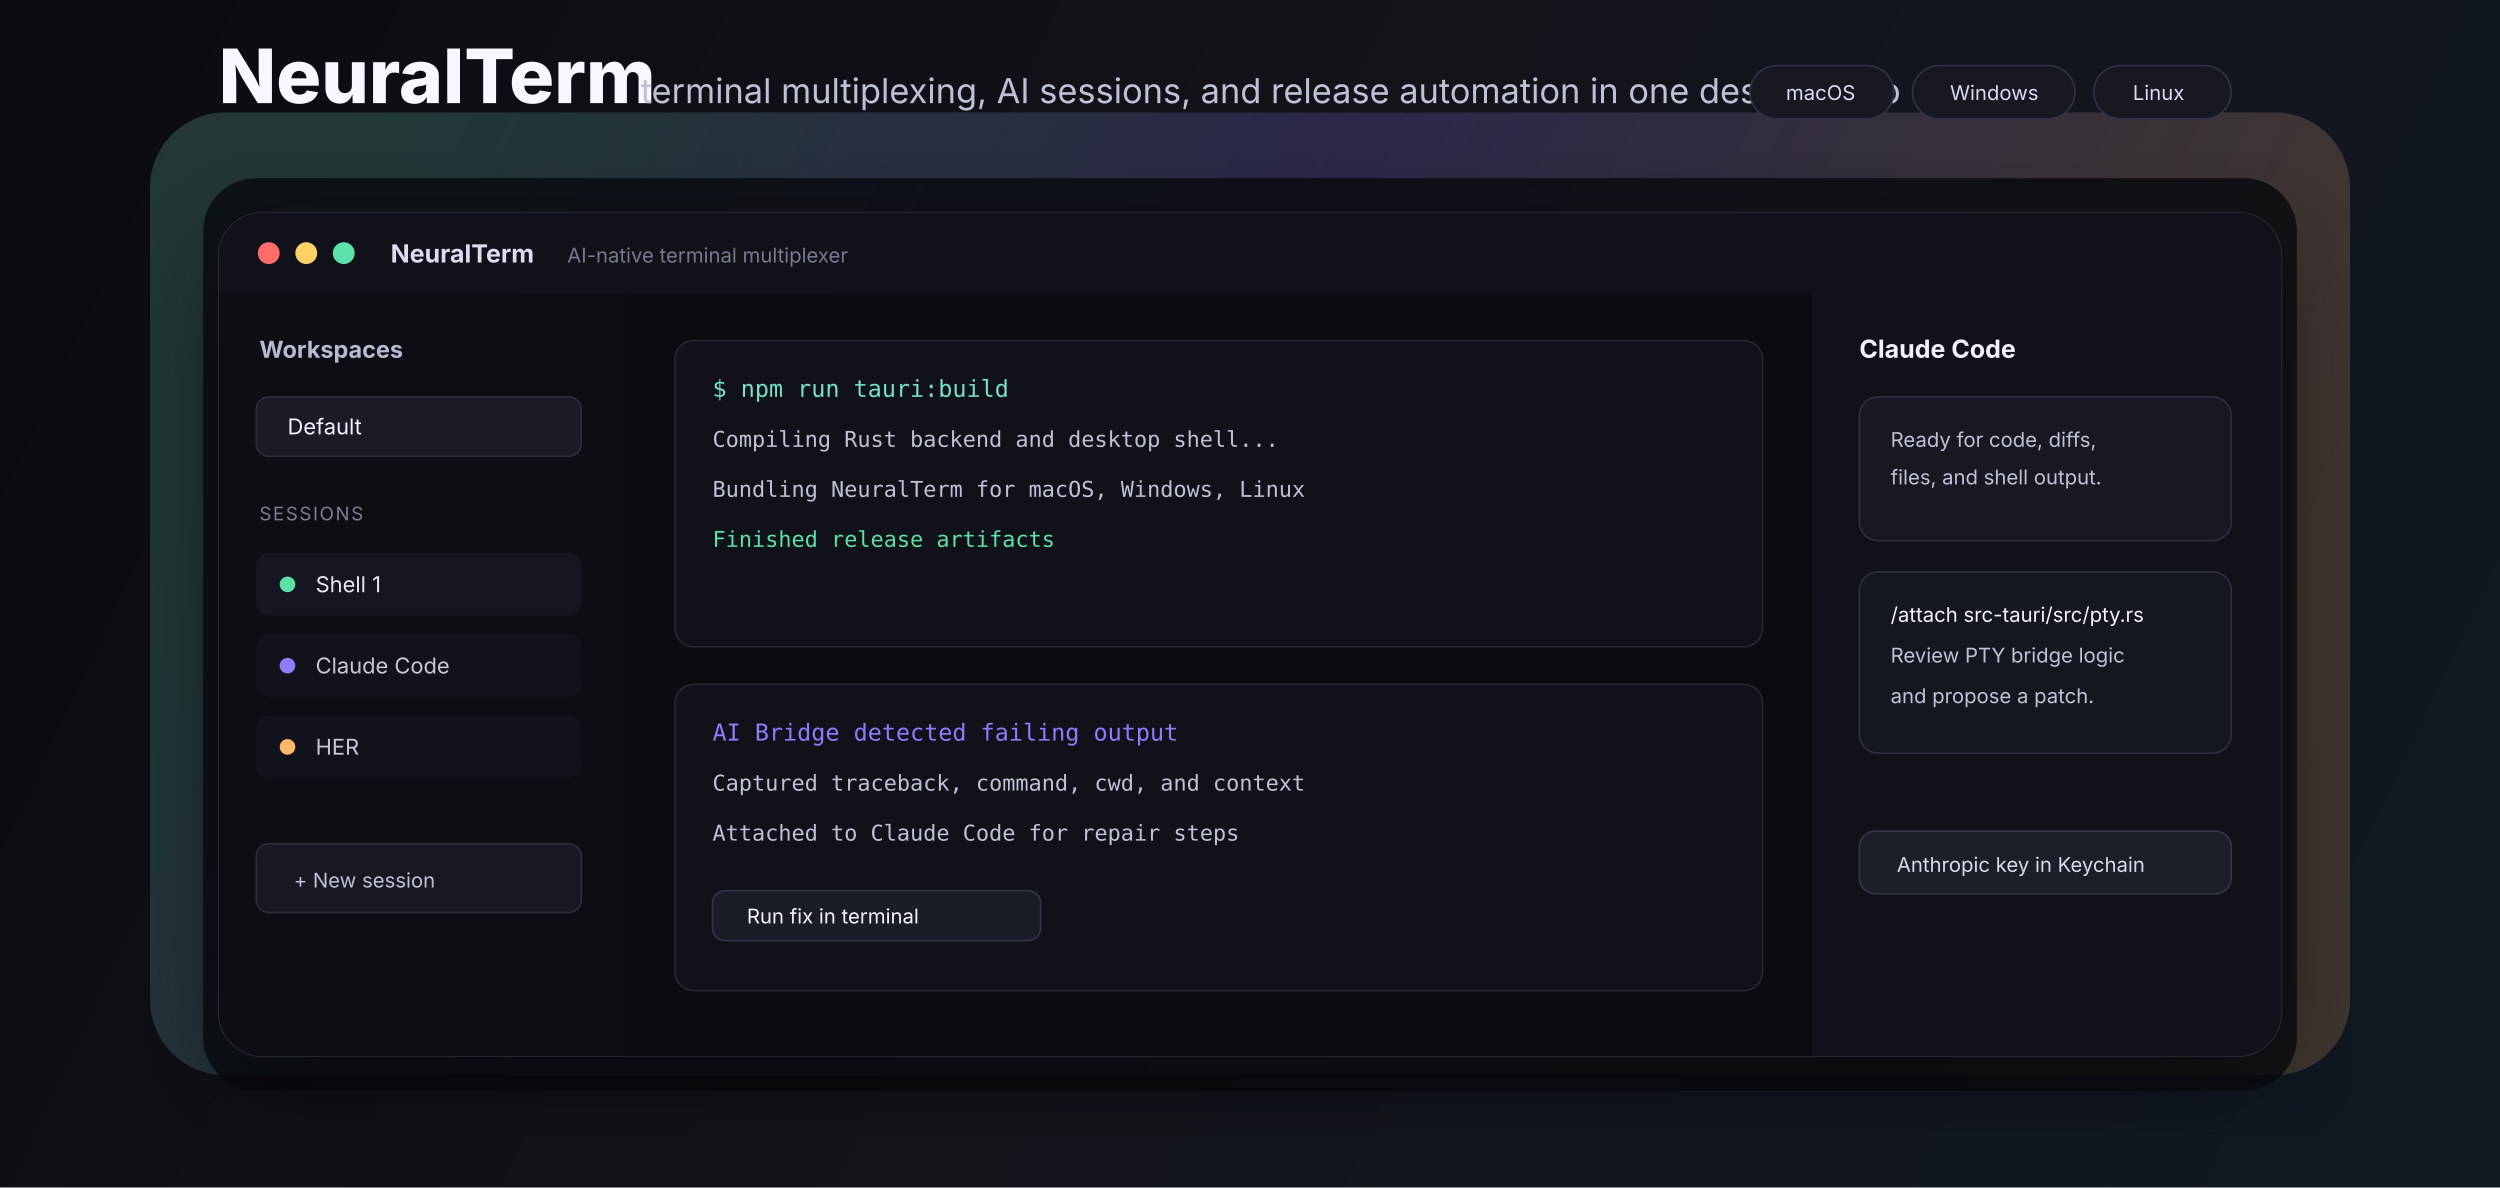
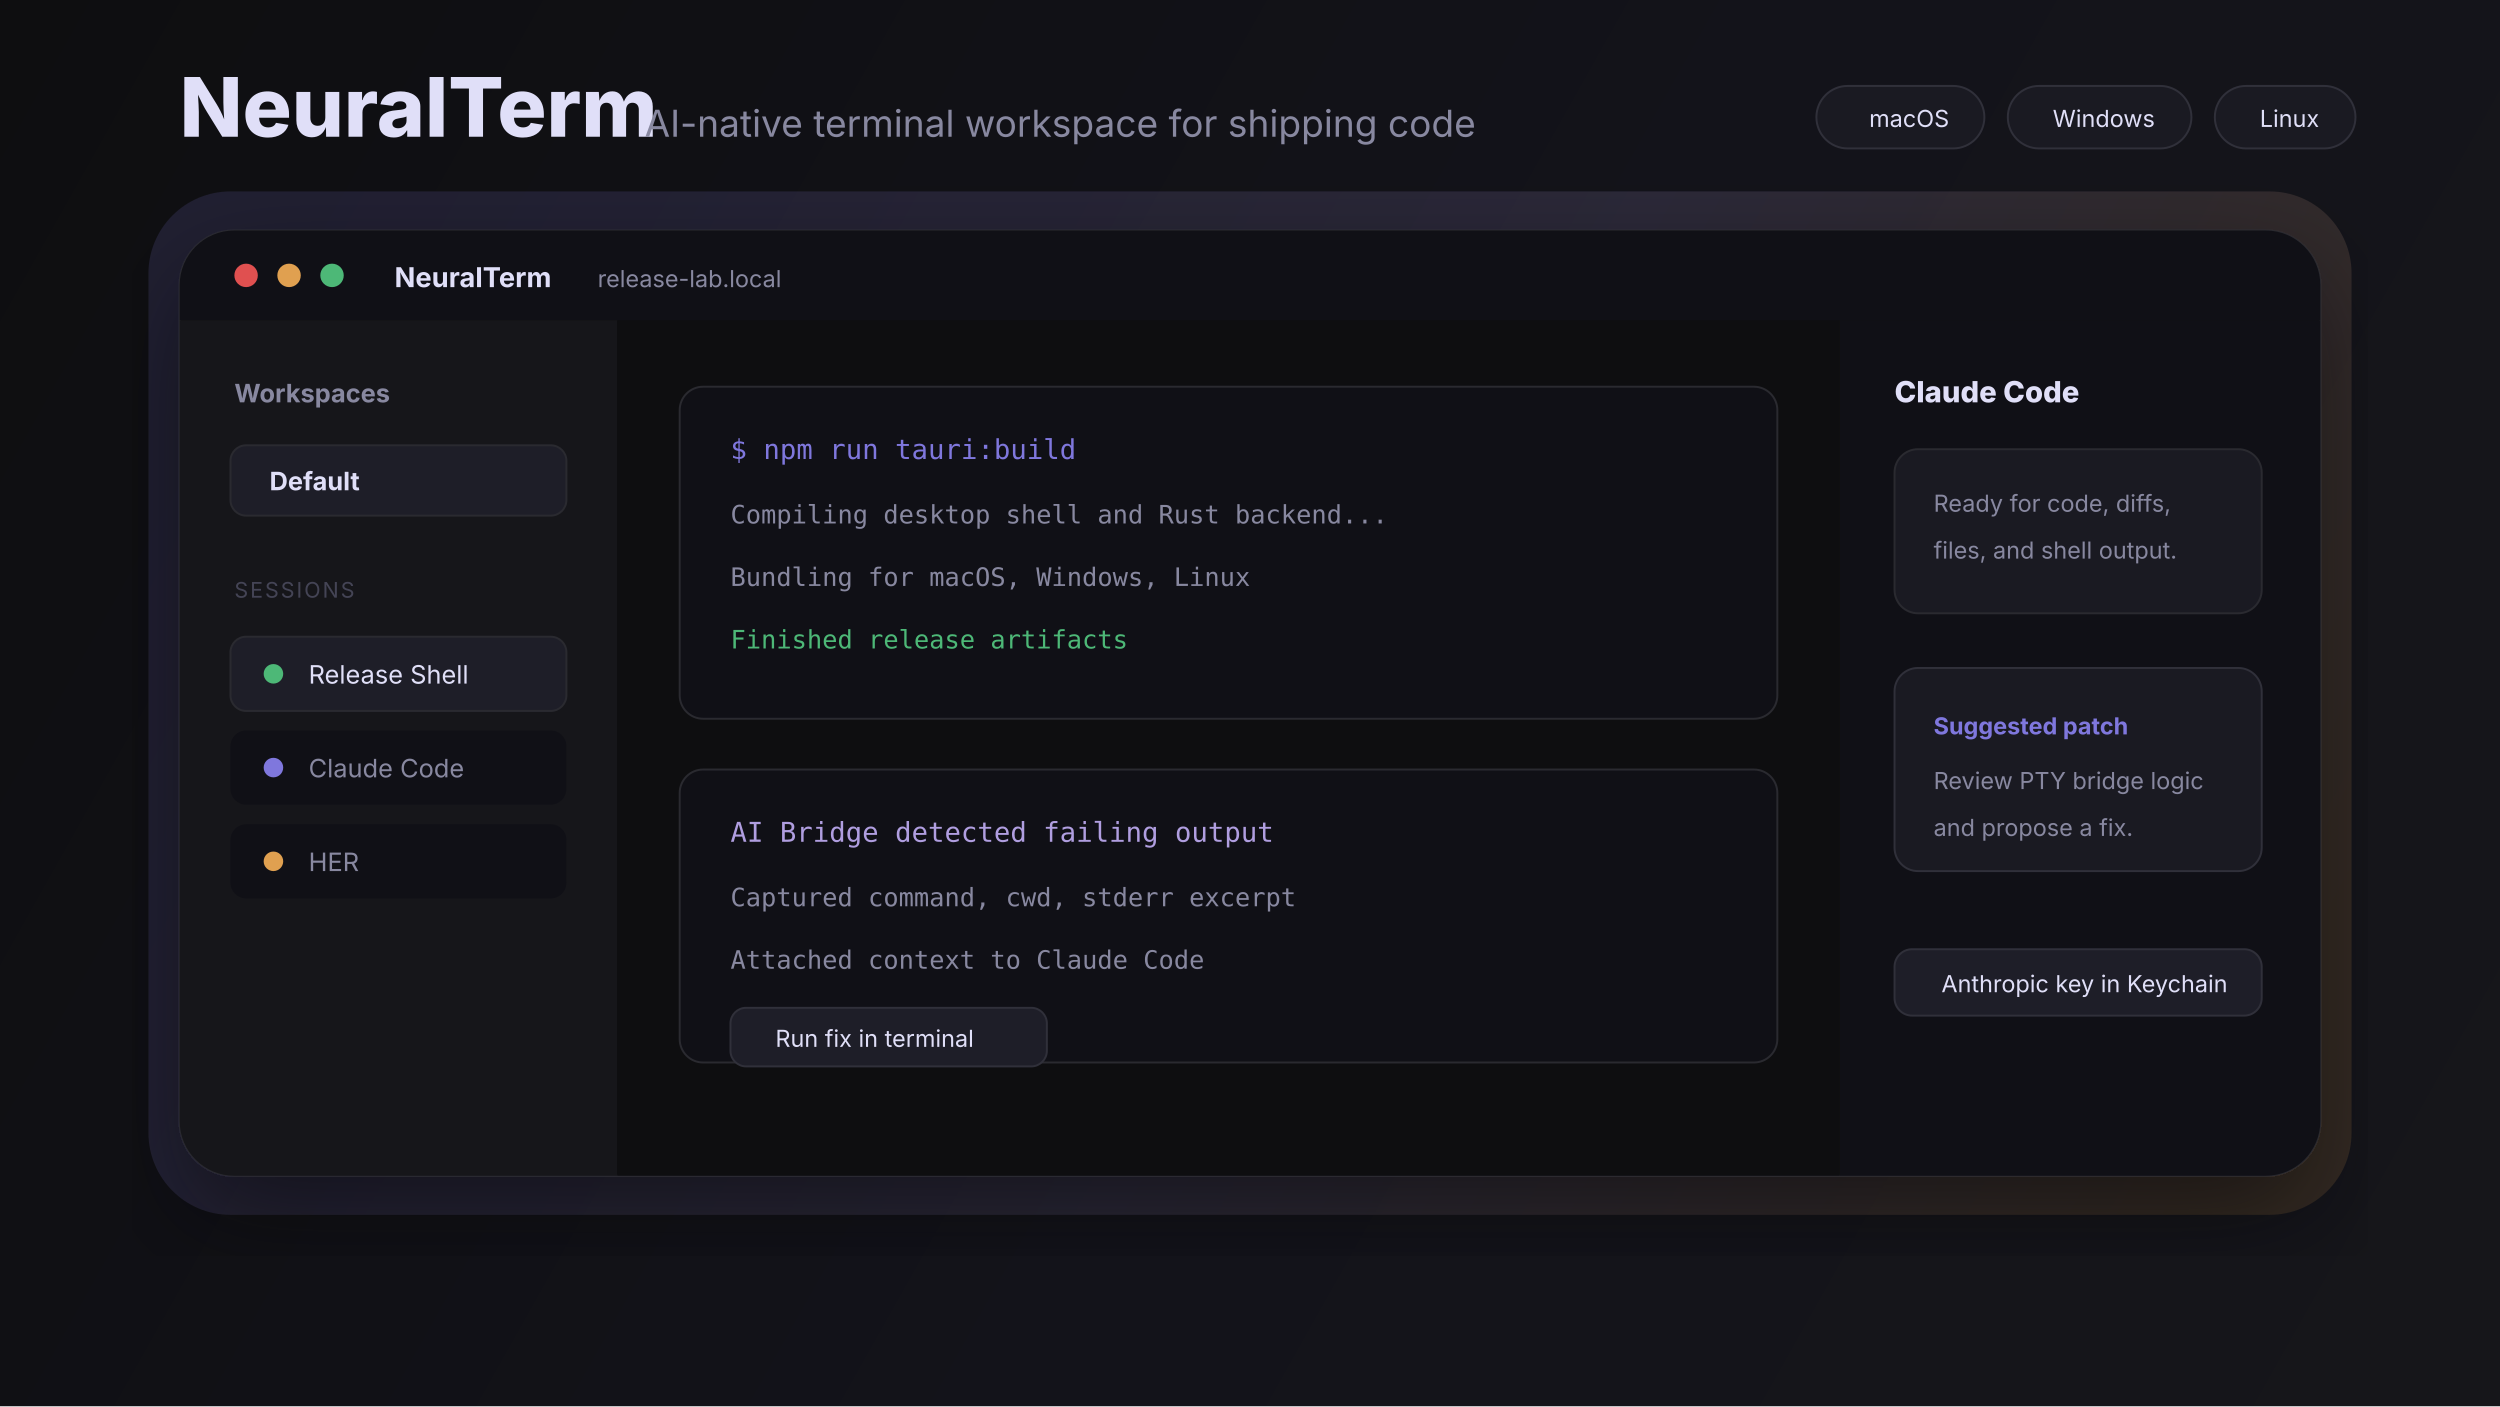
- <svg xmlns="http://www.w3.org/2000/svg" width="1600" height="760" viewBox="0 0 1600 760" fill="none" role="img" aria-labelledby="title desc">
+ <svg xmlns="http://www.w3.org/2000/svg" width="1280" height="720" viewBox="0 0 1280 720" fill="none" role="img" aria-labelledby="title desc">
  <defs>
-     <linearGradient id="bg" x1="80" y1="40" x2="1520" y2="720" gradientUnits="userSpaceOnUse">
-       <stop stop-color="#0B0C10" />
-       <stop offset="0.48" stop-color="#13131A" />
-       <stop offset="1" stop-color="#101822" />
+     <linearGradient id="bg" x1="0" y1="0" x2="1280" y2="720" gradientUnits="userSpaceOnUse">
+       <stop stop-color="#0e0e10" />
+       <stop offset="0.55" stop-color="#13131a" />
+       <stop offset="1" stop-color="#16161a" />
    </linearGradient>
-     <linearGradient id="accent" x1="240" y1="118" x2="1340" y2="648" gradientUnits="userSpaceOnUse">
-       <stop stop-color="#78E0C7" />
-       <stop offset="0.46" stop-color="#8C7CFF" />
-       <stop offset="1" stop-color="#FFB86B" />
+     <linearGradient id="accent" x1="130" y1="110" x2="1120" y2="646" gradientUnits="userSpaceOnUse">
+       <stop stop-color="#7f77dd" />
+       <stop offset="0.55" stop-color="#b09ee0" />
+       <stop offset="1" stop-color="#e0a050" />
    </linearGradient>
-     <linearGradient id="panel" x1="180" y1="150" x2="1420" y2="692" gradientUnits="userSpaceOnUse">
-       <stop stop-color="#171821" />
-       <stop offset="1" stop-color="#0D0E14" />
-     </linearGradient>
-     <filter id="shadow" x="95" y="98" width="1410" height="628" filterUnits="userSpaceOnUse" color-interpolation-filters="sRGB">
+     <filter id="shadow" x="68" y="95" width="1144" height="548" filterUnits="userSpaceOnUse" color-interpolation-filters="sRGB">
      <feFlood flood-opacity="0" result="BackgroundImageFix" />
      <feColorMatrix in="SourceAlpha" type="matrix" values="0 0 0 0 0 0 0 0 0 0 0 0 0 0 0 0 0 0 127 0" result="hardAlpha" />
      <feOffset dy="24" />
-       <feGaussianBlur stdDeviation="34" />
+       <feGaussianBlur stdDeviation="28" />
      <feComposite in2="hardAlpha" operator="out" />
-       <feColorMatrix type="matrix" values="0 0 0 0 0.02 0 0 0 0 0.02 0 0 0 0 0.03 0 0 0 0.55 0" />
+       <feColorMatrix type="matrix" values="0 0 0 0 0.01 0 0 0 0 0.01 0 0 0 0 0.02 0 0 0 0.5 0" />
      <feBlend mode="normal" in2="BackgroundImageFix" result="effect1_dropShadow" />
      <feBlend mode="normal" in="SourceGraphic" in2="effect1_dropShadow" result="shape" />
    </filter>
-     <clipPath id="windowClip">
-       <rect x="140" y="136" width="1320" height="540" rx="28" />
+     <clipPath id="clip">
+       <rect x="92" y="118" width="1096" height="484" rx="28" />
    </clipPath>
  </defs>
-   <rect width="1600" height="760" fill="url(#bg)" />
-   <rect x="96" y="72" width="1408" height="616" rx="48" fill="url(#accent)" opacity="0.2" />
-   <rect x="130" y="114" width="1340" height="584" rx="34" fill="#08090D" opacity="0.8" />
+   <rect width="1280" height="720" fill="url(#bg)" />
+   <rect x="76" y="98" width="1128" height="524" rx="42" fill="url(#accent)" opacity="0.16" />
+   <text x="92" y="70" fill="#e0dff8" font-family="Inter, Arial, sans-serif" font-size="42" font-weight="800">NeuralTerm</text>
+   <text x="330" y="70" fill="#8888a0" font-family="Inter, Arial, sans-serif" font-size="19">AI-native terminal workspace for shipping code</text>
+   <g>
+     <rect x="930" y="44" width="86" height="32" rx="16" fill="#1a1a22" stroke="#30303a" />
+     <text x="957" y="65" fill="#e0dff8" font-family="Inter, Arial, sans-serif" font-size="12">macOS</text>
+     <rect x="1028" y="44" width="94" height="32" rx="16" fill="#1a1a22" stroke="#30303a" />
+     <text x="1051" y="65" fill="#e0dff8" font-family="Inter, Arial, sans-serif" font-size="12">Windows</text>
+     <rect x="1134" y="44" width="72" height="32" rx="16" fill="#1a1a22" stroke="#30303a" />
+     <text x="1157" y="65" fill="#e0dff8" font-family="Inter, Arial, sans-serif" font-size="12">Linux</text>
+   </g>
  <g filter="url(#shadow)">
-     <rect x="140" y="136" width="1320" height="540" rx="28" fill="url(#panel)" stroke="#2B2D39" />
-     <g clip-path="url(#windowClip)">
-       <rect x="140" y="136" width="1320" height="52" fill="#101119" />
-       <circle cx="172" cy="162" r="7" fill="#FF6B6B" />
-       <circle cx="196" cy="162" r="7" fill="#FFD166" />
-       <circle cx="220" cy="162" r="7" fill="#5CE1A9" />
-       <text x="250" y="168" fill="#DCDCF3" font-family="Inter, Arial, sans-serif" font-size="16" font-weight="700">NeuralTerm</text>
-       <text x="363" y="168" fill="#777A8F" font-family="Inter, Arial, sans-serif" font-size="13">AI-native terminal multiplexer</text>
-       <rect x="140" y="188" width="260" height="488" fill="#0D0E13" />
-       <text x="166" y="229" fill="#B7BAD0" font-family="Inter, Arial, sans-serif" font-size="15" font-weight="700">Workspaces</text>
-       <rect x="164" y="254" width="208" height="38" rx="8" fill="#1A1B26" stroke="#2C2E3A" />
-       <text x="184" y="278" fill="#F2F1FF" font-family="Inter, Arial, sans-serif" font-size="14">Default</text>
-       <text x="166" y="333" fill="#7B7E90" font-family="Inter, Arial, sans-serif" font-size="12" letter-spacing="1">SESSIONS</text>
-       <rect x="164" y="354" width="208" height="40" rx="8" fill="#151620" />
-       <circle cx="184" cy="374" r="5" fill="#5CE1A9" />
-       <text x="202" y="379" fill="#E7E7F7" font-family="Inter, Arial, sans-serif" font-size="14">Shell 1</text>
-       <rect x="164" y="406" width="208" height="40" rx="8" fill="#11121A" />
-       <circle cx="184" cy="426" r="5" fill="#8C7CFF" />
-       <text x="202" y="431" fill="#C7C9D8" font-family="Inter, Arial, sans-serif" font-size="14">Claude Code</text>
-       <rect x="164" y="458" width="208" height="40" rx="8" fill="#11121A" />
-       <circle cx="184" cy="478" r="5" fill="#FFB86B" />
-       <text x="202" y="483" fill="#C7C9D8" font-family="Inter, Arial, sans-serif" font-size="14">HER</text>
-       <rect x="164" y="540" width="208" height="44" rx="8" fill="#171821" stroke="#2C2E3A" />
-       <text x="188" y="568" fill="#BFC2D6" font-family="Inter, Arial, sans-serif" font-size="13">+ New session</text>
-       <rect x="400" y="188" width="760" height="488" fill="#0B0C10" />
-       <rect x="432" y="218" width="696" height="196" rx="12" fill="#101119" stroke="#252835" />
-       <rect x="432" y="438" width="696" height="196" rx="12" fill="#101119" stroke="#252835" />
-       <text x="456" y="254" fill="#78E0C7" font-family="SFMono-Regular, Menlo, Consolas, monospace" font-size="15">$ npm run tauri:build</text>
-       <text x="456" y="286" fill="#BFC2D6" font-family="SFMono-Regular, Menlo, Consolas, monospace" font-size="14">Compiling Rust backend and desktop shell...</text>
-       <text x="456" y="318" fill="#BFC2D6" font-family="SFMono-Regular, Menlo, Consolas, monospace" font-size="14">Bundling NeuralTerm for macOS, Windows, Linux</text>
-       <text x="456" y="350" fill="#5CE1A9" font-family="SFMono-Regular, Menlo, Consolas, monospace" font-size="14">Finished release artifacts</text>
-       <text x="456" y="474" fill="#8C7CFF" font-family="SFMono-Regular, Menlo, Consolas, monospace" font-size="15">AI Bridge detected failing output</text>
-       <text x="456" y="506" fill="#BFC2D6" font-family="SFMono-Regular, Menlo, Consolas, monospace" font-size="14">Captured traceback, command, cwd, and context</text>
-       <text x="456" y="538" fill="#BFC2D6" font-family="SFMono-Regular, Menlo, Consolas, monospace" font-size="14">Attached to Claude Code for repair steps</text>
-       <rect x="456" y="570" width="210" height="32" rx="8" fill="#1A1C28" stroke="#33364A" />
-       <text x="478" y="591" fill="#F4F4FF" font-family="Inter, Arial, sans-serif" font-size="13">Run fix in terminal</text>
-       <rect x="1160" y="188" width="300" height="488" fill="#101119" />
-       <text x="1190" y="229" fill="#F2F1FF" font-family="Inter, Arial, sans-serif" font-size="16" font-weight="700">Claude Code</text>
-       <rect x="1190" y="254" width="238" height="92" rx="12" fill="#171821" stroke="#2D3040" />
-       <text x="1210" y="286" fill="#BFC2D6" font-family="Inter, Arial, sans-serif" font-size="13">Ready for code, diffs,</text>
-       <text x="1210" y="310" fill="#BFC2D6" font-family="Inter, Arial, sans-serif" font-size="13">files, and shell output.</text>
-       <rect x="1190" y="366" width="238" height="116" rx="12" fill="#151720" stroke="#2D3040" />
-       <text x="1210" y="398" fill="#F3F2FF" font-family="Inter, Arial, sans-serif" font-size="13">/attach src-tauri/src/pty.rs</text>
-       <text x="1210" y="424" fill="#BFC2D6" font-family="Inter, Arial, sans-serif" font-size="13">Review PTY bridge logic</text>
-       <text x="1210" y="450" fill="#BFC2D6" font-family="Inter, Arial, sans-serif" font-size="13">and propose a patch.</text>
-       <rect x="1190" y="532" width="238" height="40" rx="10" fill="#1C1E2A" stroke="#34374A" />
-       <text x="1214" y="558" fill="#D9DAEA" font-family="Inter, Arial, sans-serif" font-size="13">Anthropic key in Keychain</text>
+     <rect x="92" y="118" width="1096" height="484" rx="28" fill="#0e0e10" stroke="#2a2a30" />
+     <g clip-path="url(#clip)">
+       <rect x="92" y="118" width="1096" height="46" fill="#101016" />
+       <circle cx="126" cy="141" r="6" fill="#e05050" />
+       <circle cx="148" cy="141" r="6" fill="#e0a050" />
+       <circle cx="170" cy="141" r="6" fill="#4db877" />
+       <text x="202" y="147" fill="#e0dff8" font-family="Inter, Arial, sans-serif" font-size="14" font-weight="700">NeuralTerm</text>
+       <text x="306" y="147" fill="#8888a0" font-family="Inter, Arial, sans-serif" font-size="12">release-lab.local</text>
+       <rect x="92" y="164" width="224" height="438" fill="#16161a" />
+       <text x="120" y="206" fill="#8888a0" font-family="Inter, Arial, sans-serif" font-size="13" font-weight="700">Workspaces</text>
+       <rect x="118" y="228" width="172" height="36" rx="8" fill="#1e1e28" stroke="#2a2a30" />
+       <text x="138" y="251" fill="#e0dff8" font-family="Inter, Arial, sans-serif" font-size="13" font-weight="700">Default</text>
+       <text x="120" y="306" fill="#444455" font-family="Inter, Arial, sans-serif" font-size="11" letter-spacing="1">SESSIONS</text>
+       <rect x="118" y="326" width="172" height="38" rx="8" fill="#1e1e28" stroke="#2a2a30" />
+       <circle cx="140" cy="345" r="5" fill="#4db877" />
+       <text x="158" y="350" fill="#e0dff8" font-family="Inter, Arial, sans-serif" font-size="13">Release Shell</text>
+       <rect x="118" y="374" width="172" height="38" rx="8" fill="#101016" />
+       <circle cx="140" cy="393" r="5" fill="#7f77dd" />
+       <text x="158" y="398" fill="#8888a0" font-family="Inter, Arial, sans-serif" font-size="13">Claude Code</text>
+       <rect x="118" y="422" width="172" height="38" rx="8" fill="#101016" />
+       <circle cx="140" cy="441" r="5" fill="#e0a050" />
+       <text x="158" y="446" fill="#8888a0" font-family="Inter, Arial, sans-serif" font-size="13">HER</text>
+       <rect x="316" y="164" width="626" height="438" fill="#0e0e10" />
+       <rect x="348" y="198" width="562" height="170" rx="12" fill="#101016" stroke="#2a2a30" />
+       <text x="374" y="235" fill="#7f77dd" font-family="SFMono-Regular, Menlo, Consolas, monospace" font-size="14">$ npm run tauri:build</text>
+       <text x="374" y="268" fill="#8888a0" font-family="SFMono-Regular, Menlo, Consolas, monospace" font-size="13">Compiling desktop shell and Rust backend...</text>
+       <text x="374" y="300" fill="#8888a0" font-family="SFMono-Regular, Menlo, Consolas, monospace" font-size="13">Bundling for macOS, Windows, Linux</text>
+       <text x="374" y="332" fill="#4db877" font-family="SFMono-Regular, Menlo, Consolas, monospace" font-size="13">Finished release artifacts</text>
+       <rect x="348" y="394" width="562" height="150" rx="12" fill="#101016" stroke="#2a2a30" />
+       <text x="374" y="431" fill="#b09ee0" font-family="SFMono-Regular, Menlo, Consolas, monospace" font-size="14">AI Bridge detected failing output</text>
+       <text x="374" y="464" fill="#8888a0" font-family="SFMono-Regular, Menlo, Consolas, monospace" font-size="13">Captured command, cwd, stderr excerpt</text>
+       <text x="374" y="496" fill="#8888a0" font-family="SFMono-Regular, Menlo, Consolas, monospace" font-size="13">Attached context to Claude Code</text>
+       <rect x="374" y="516" width="162" height="30" rx="8" fill="#1e1e28" stroke="#30303a" />
+       <text x="397" y="536" fill="#e0dff8" font-family="Inter, Arial, sans-serif" font-size="12">Run fix in terminal</text>
+       <rect x="942" y="164" width="246" height="438" fill="#101016" />
+       <text x="970" y="206" fill="#e0dff8" font-family="Inter, Arial, sans-serif" font-size="15" font-weight="800">Claude Code</text>
+       <rect x="970" y="230" width="188" height="84" rx="12" fill="#1a1a22" stroke="#2a2a30" />
+       <text x="990" y="262" fill="#8888a0" font-family="Inter, Arial, sans-serif" font-size="12">Ready for code, diffs,</text>
+       <text x="990" y="286" fill="#8888a0" font-family="Inter, Arial, sans-serif" font-size="12">files, and shell output.</text>
+       <rect x="970" y="342" width="188" height="104" rx="12" fill="#1a1a22" stroke="#30303a" />
+       <text x="990" y="376" fill="#7f77dd" font-family="Inter, Arial, sans-serif" font-size="12" font-weight="700">Suggested patch</text>
+       <text x="990" y="404" fill="#8888a0" font-family="Inter, Arial, sans-serif" font-size="12">Review PTY bridge logic</text>
+       <text x="990" y="428" fill="#8888a0" font-family="Inter, Arial, sans-serif" font-size="12">and propose a fix.</text>
+       <rect x="970" y="486" width="188" height="34" rx="9" fill="#1e1e28" stroke="#30303a" />
+       <text x="994" y="508" fill="#e0dff8" font-family="Inter, Arial, sans-serif" font-size="12">Anthropic key in Keychain</text>
    </g>
  </g>
-   <text x="140" y="66" fill="#F7F7FF" font-family="Inter, Arial, sans-serif" font-size="48" font-weight="800">NeuralTerm</text>
-   <text x="410" y="66" fill="#BFC2D6" font-family="Inter, Arial, sans-serif" font-size="22">terminal multiplexing, AI sessions, and release automation in one desktop app</text>
-   <g>
-     <rect x="1120" y="42" width="92" height="34" rx="17" fill="#171821" stroke="#303348" />
-     <text x="1143" y="64" fill="#DADCF1" font-family="Inter, Arial, sans-serif" font-size="13">macOS</text>
-     <rect x="1224" y="42" width="104" height="34" rx="17" fill="#171821" stroke="#303348" />
-     <text x="1248" y="64" fill="#DADCF1" font-family="Inter, Arial, sans-serif" font-size="13">Windows</text>
-     <rect x="1340" y="42" width="88" height="34" rx="17" fill="#171821" stroke="#303348" />
-     <text x="1365" y="64" fill="#DADCF1" font-family="Inter, Arial, sans-serif" font-size="13">Linux</text>
-   </g>
</svg>
